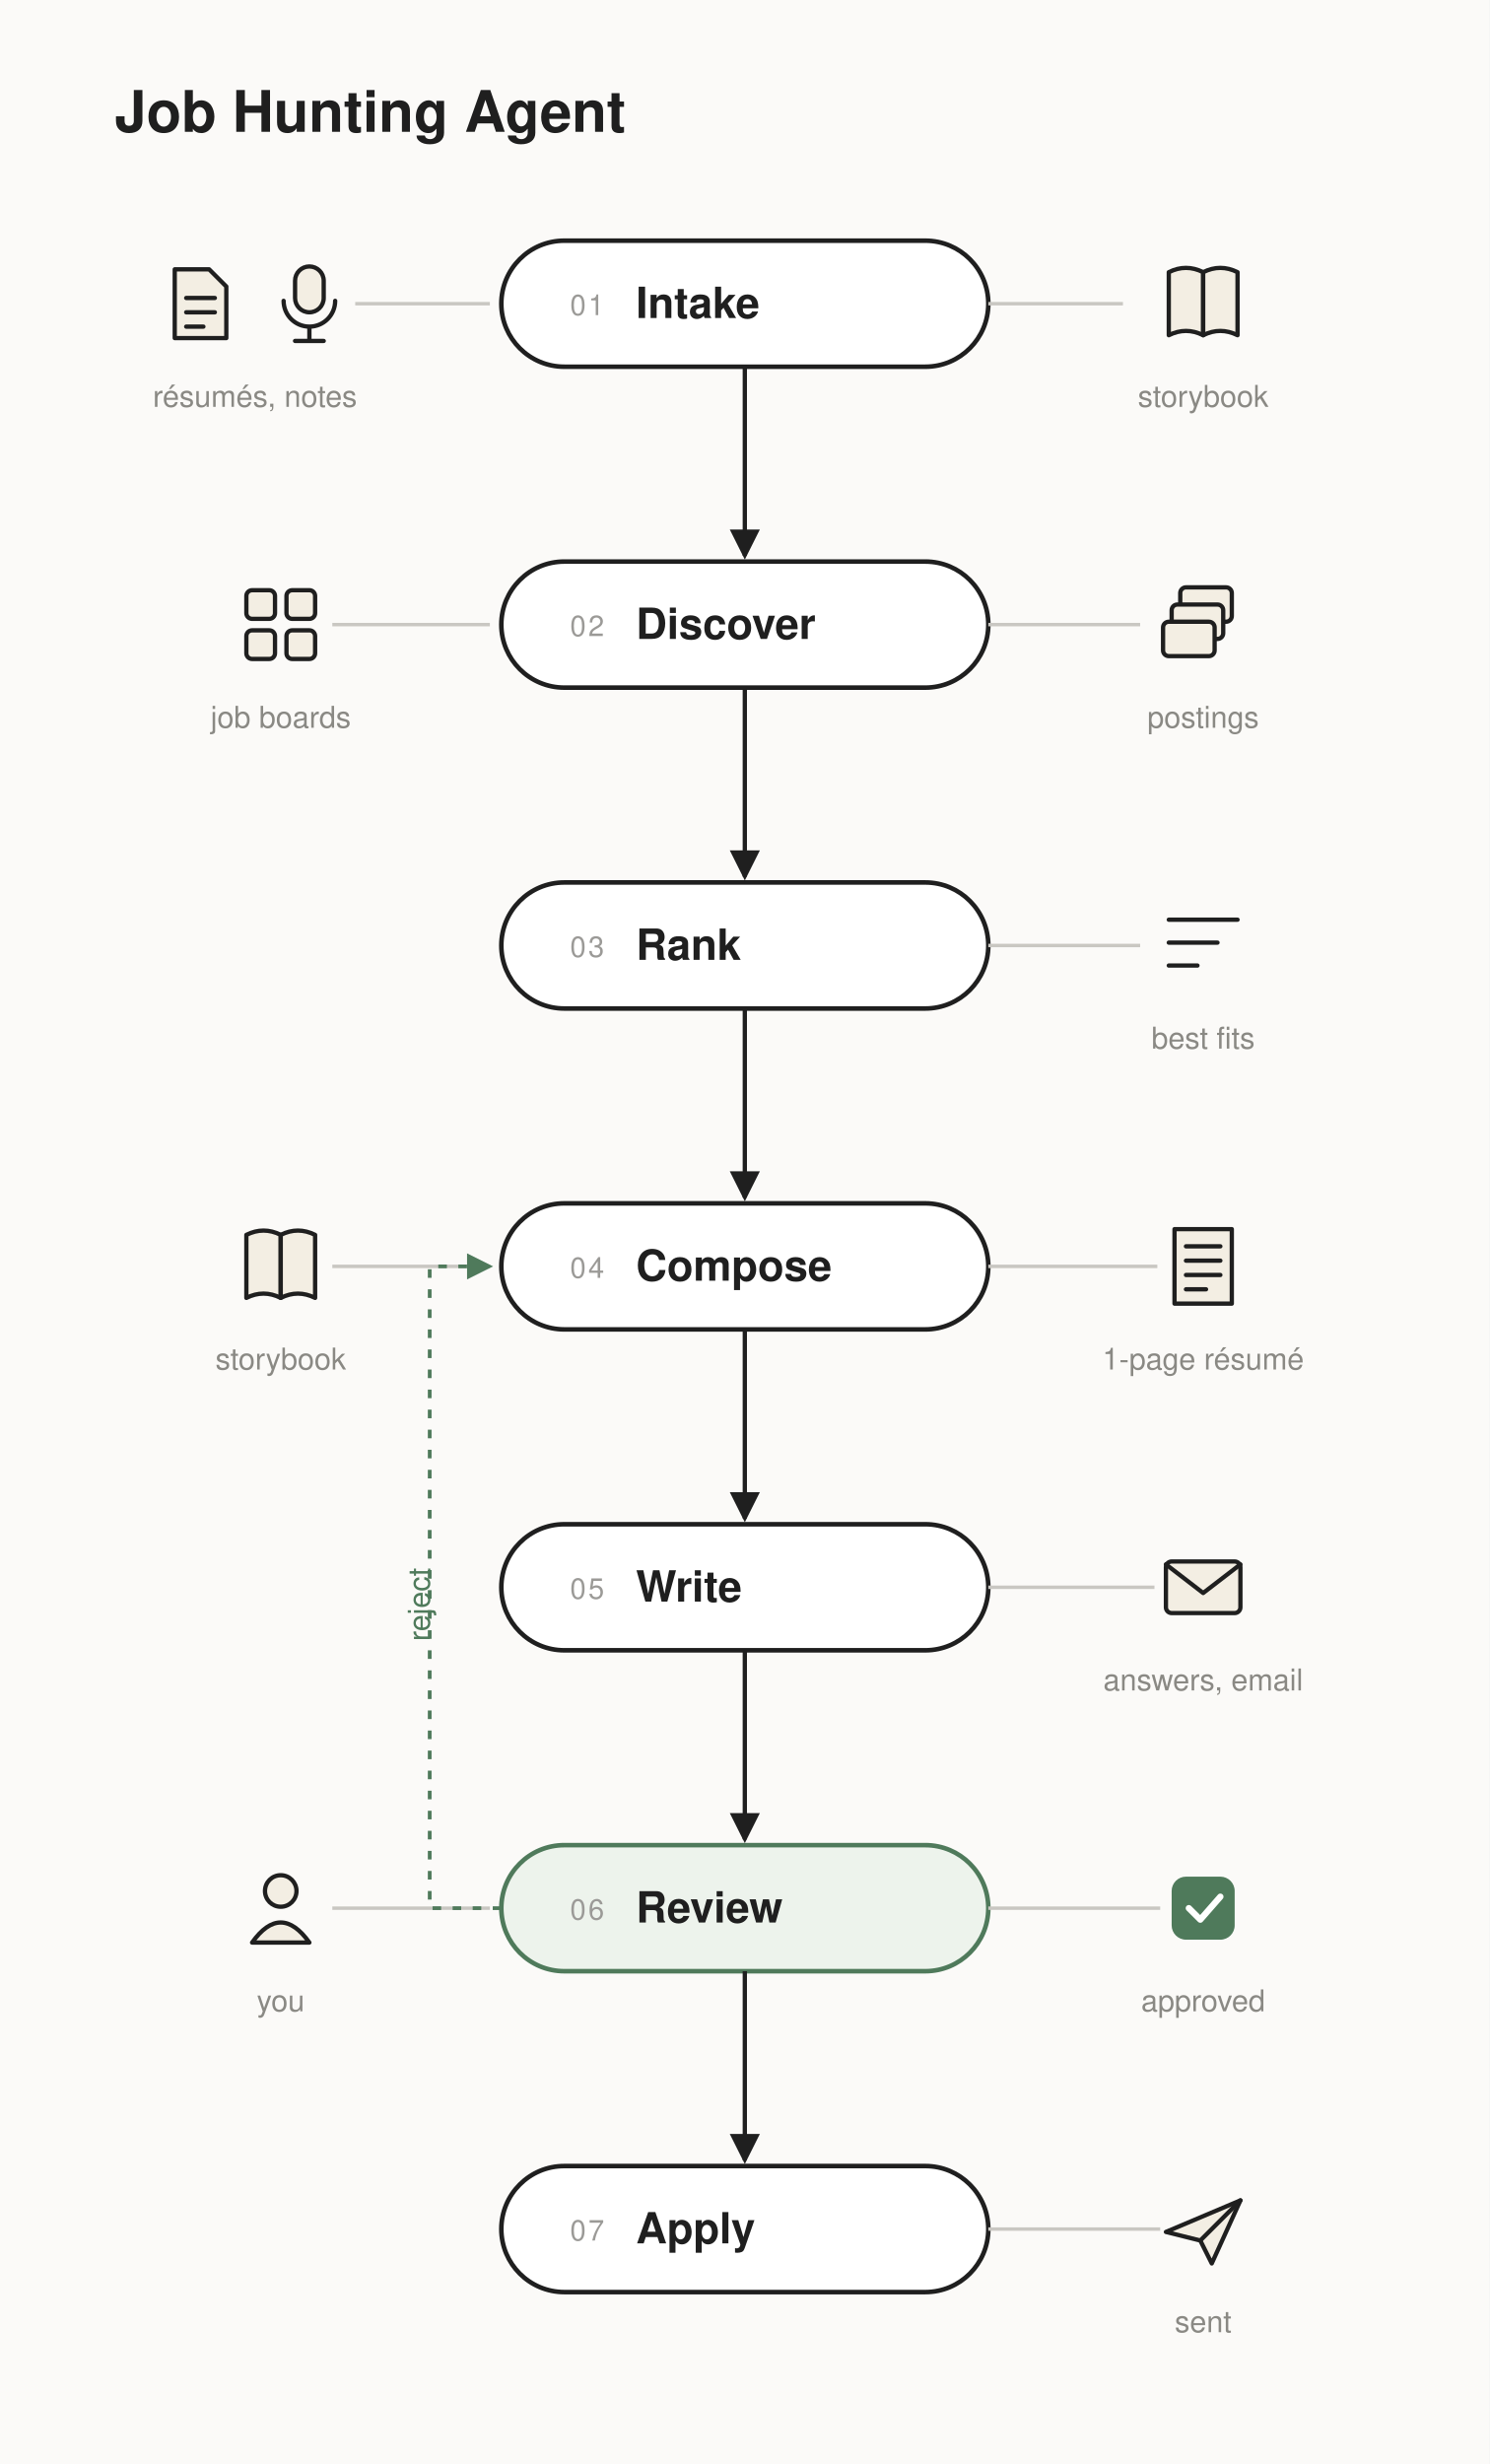
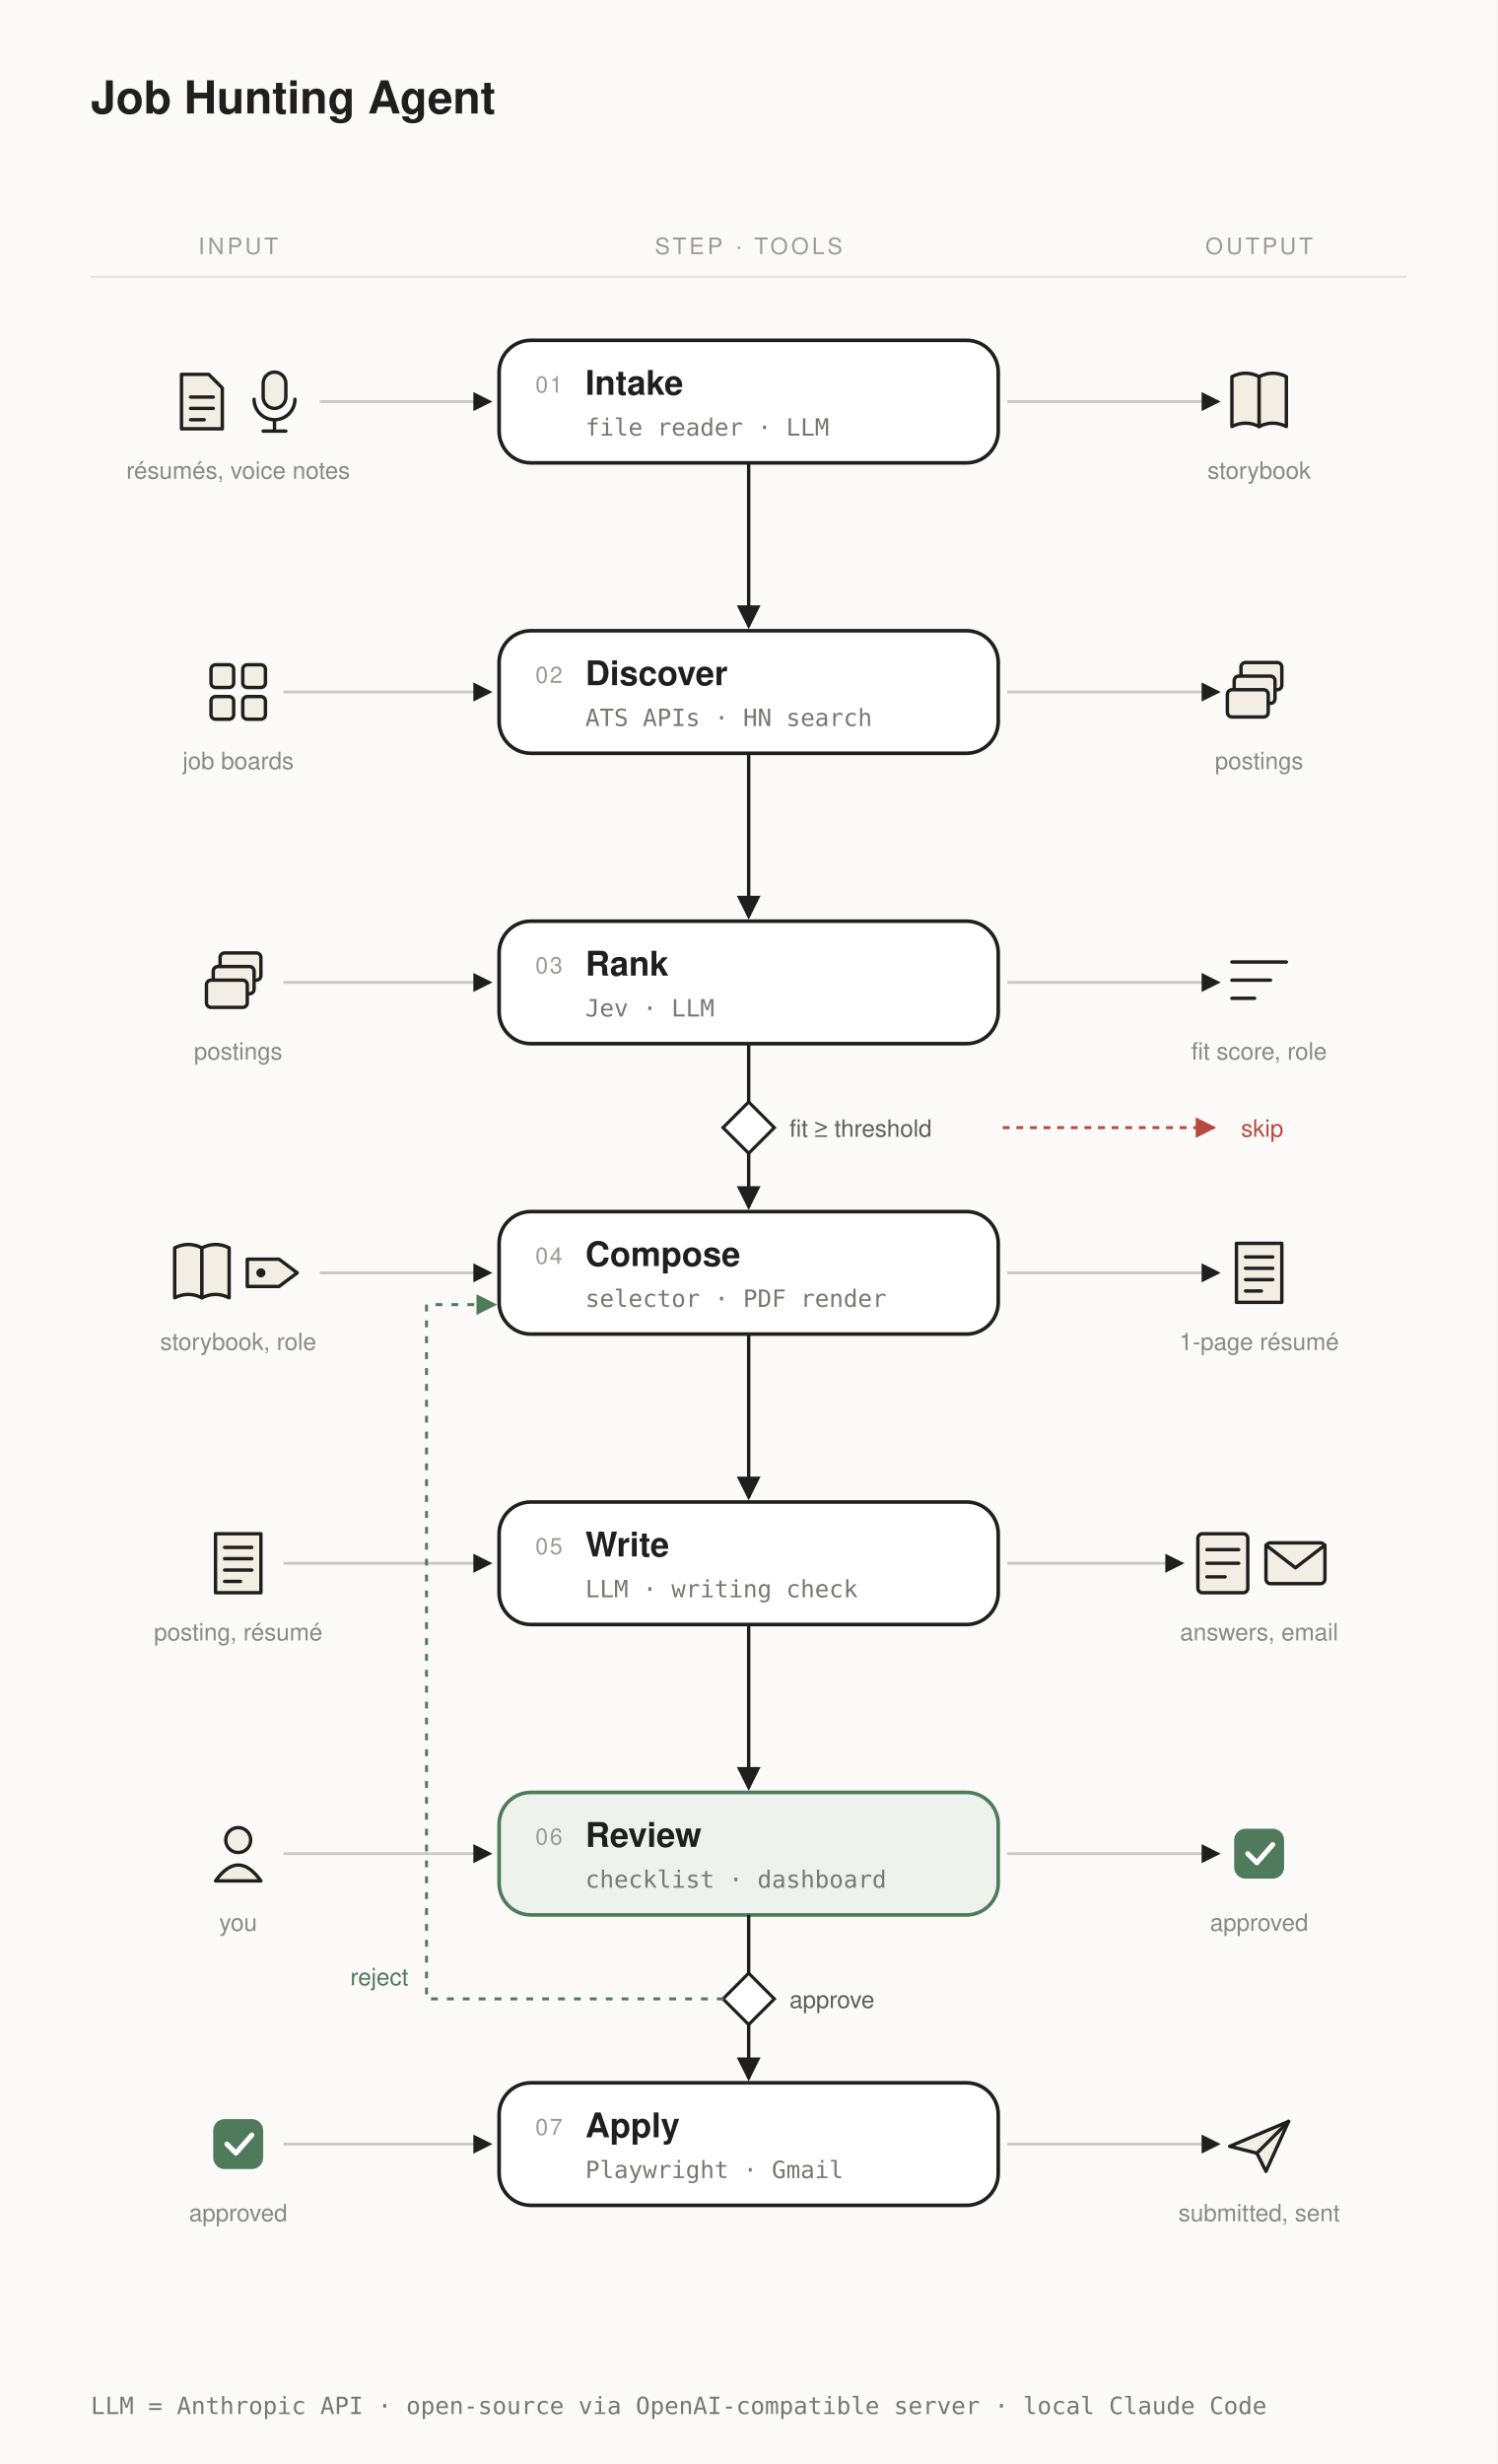
- <svg xmlns="http://www.w3.org/2000/svg" viewBox="0 0 520 860" font-family="ui-sans-serif, -apple-system, 'Segoe UI', Helvetica, Arial, sans-serif">
+ <svg xmlns="http://www.w3.org/2000/svg" viewBox="0 0 660 1086" font-family="ui-sans-serif, -apple-system, 'Segoe UI', Helvetica, Arial, sans-serif">
  <style>
-     .node { fill:#FFFFFF; stroke:#1F1F1F; stroke-width:1.6; }
-     .gate { fill:#EDF3EC; stroke:#4F7A5B; stroke-width:1.6; }
-     .num { font-size:10px; fill:#9B9A97; letter-spacing:.08em; }
-     .name { font-size:15px; font-weight:600; fill:#1F1F1F; }
-     .lab { font-size:10.5px; fill:#8A8984; text-anchor:middle; }
-     .ic { fill:none; stroke:#1F1F1F; stroke-width:1.5; stroke-linejoin:round; stroke-linecap:round; }
-     .icf { fill:#F3EEE3; stroke:#1F1F1F; stroke-width:1.5; stroke-linejoin:round; }
-     .flow { stroke:#1F1F1F; stroke-width:1.5; fill:none; }
-     .tie { stroke:#C9C7C2; stroke-width:1.2; fill:none; }
-     .loop { stroke:#4F7A5B; stroke-width:1.3; fill:none; stroke-dasharray:3 4; }
-   </style>
+   .node{fill:#fff;stroke:#1F1F1F;stroke-width:1.6}.gate{fill:#EDF3EC;stroke:#4F7A5B;stroke-width:1.6}
+   .num{font-size:10px;fill:#9B9A97;letter-spacing:.08em}.name{font-size:15px;font-weight:600;fill:#1F1F1F}
+   .tool{font-size:10.5px;fill:#787774;font-family:ui-monospace,Menlo,monospace}
+   .lab{font-size:10.5px;fill:#8A8984;text-anchor:middle}.hd{font-size:10px;fill:#9B9A97;letter-spacing:.14em;text-anchor:middle}
+   .ic{fill:none;stroke:#1F1F1F;stroke-width:1.5;stroke-linejoin:round;stroke-linecap:round}.icf{fill:#F3EEE3;stroke:#1F1F1F;stroke-width:1.5;stroke-linejoin:round}
+   .flow{stroke:#1F1F1F;stroke-width:1.5;fill:none}.tie{stroke:#C9C7C2;stroke-width:1.2;fill:none}
+   .route{fill:#fff;stroke:#1F1F1F;stroke-width:1.4}.rl{font-size:10.5px;fill:#5F5E5B}
+   .no{stroke:#B54A3F;stroke-width:1.3;fill:none;stroke-dasharray:3 3}.loop{stroke:#4F7A5B;stroke-width:1.3;fill:none;stroke-dasharray:3 4}
+ </style>
  <defs>
    <marker id="ar" viewBox="0 0 8 8" refX="7" refY="4" markerWidth="7" markerHeight="7" orient="auto">
      <path d="M0 0 L8 4 L0 8 z" fill="#1F1F1F" />
    </marker>
    <marker id="arg" viewBox="0 0 8 8" refX="7" refY="4" markerWidth="7" markerHeight="7" orient="auto">
      <path d="M0 0 L8 4 L0 8 z" fill="#4F7A5B" />
+     </marker>
+     <marker id="arr" viewBox="0 0 8 8" refX="7" refY="4" markerWidth="7" markerHeight="7" orient="auto">
+       <path d="M0 0 L8 4 L0 8 z" fill="#B54A3F" />
    </marker>
    <g id="doc">
      <path class="icf" d="M-9 -12 h12 l6 6 v18 h-18 z" />
      <path class="ic" d="M-5 -2 h10 M-5 3 h10 M-5 8 h6" />
    </g>
    <g id="mic">
      <rect class="icf" x="-5" y="-13" width="10" height="16" rx="5" />
      <path class="ic" d="M-9 -1 a9 9 0 0 0 18 0 M0 8 v5 M-5 13 h10" />
    </g>
    <g id="book">
      <path class="icf" d="M-12 -11 q6 -3 12 0 v22 q-6 -3 -12 0 z" />
      <path class="icf" d="M12 -11 q-6 -3 -12 0 v22 q6 -3 12 0 z" />
    </g>
    <g id="grid">
      <rect class="icf" x="-12" y="-12" width="10" height="10" rx="2" />
      <rect class="icf" x="2" y="-12" width="10" height="10" rx="2" />
      <rect class="icf" x="-12" y="2" width="10" height="10" rx="2" />
      <rect class="icf" x="2" y="2" width="10" height="10" rx="2" />
    </g>
    <g id="cards">
      <rect class="icf" x="-8" y="-13" width="18" height="12" rx="2" />
      <rect class="icf" x="-11" y="-7" width="18" height="12" rx="2" />
      <rect class="icf" x="-14" y="-1" width="18" height="12" rx="2" />
    </g>
    <g id="bars">
      <path class="ic" d="M-12 -9 h24 M-12 -1 h17 M-12 7 h10" />
    </g>
    <g id="page">
      <path class="icf" d="M-10 -13 h20 v26 h-20 z" />
      <path class="ic" d="M-6 -7 h12 M-6 -2 h12 M-6 3 h12 M-6 8 h7" />
    </g>
    <g id="mail">
      <rect class="icf" x="-13" y="-9" width="26" height="18" rx="2" />
      <path class="ic" d="M-13 -8 l13 10 l13 -10" />
    </g>
+     <g id="form">
+       <rect class="icf" x="-11" y="-13" width="22" height="26" rx="2" />
+       <path class="ic" d="M-7 -6 h14 M-7 0 h14 M-7 6 h8" />
+     </g>
    <g id="check">
      <rect x="-11" y="-11" width="22" height="22" rx="5" fill="#4F7A5B" />
      <path d="M-5 0 l4 4 l7 -8" fill="none" stroke="#fff" stroke-width="2.2" stroke-linecap="round" stroke-linejoin="round" />
    </g>
    <g id="plane">
      <path class="icf" d="M-13 1 L13 -10 L3 12 L-1 4 Z" />
      <path class="ic" d="M-1 4 L13 -10" />
    </g>
    <g id="person">
      <circle class="icf" cx="0" cy="-6" r="5.5" />
      <path class="icf" d="M-10 12 q10 -14 20 0 z" />
    </g>
+     <g id="tag">
+       <path class="icf" d="M-12 -6 h14 l8 6 l-8 6 h-14 z" />
+       <circle cx="-6" cy="0" r="2" fill="#1F1F1F" />
+     </g>
  </defs>
-   <rect width="520" height="860" fill="#FBFAF8" />
-   <text x="40" y="46" font-size="20" font-weight="700" fill="#1F1F1F">Job Hunting Agent</text>
-   <g transform="translate(0,84)">
-     <use href="#doc" x="70" y="22" />
-     <use href="#mic" x="108" y="22" />
-     <text class="lab" x="89" y="58">résumés, notes</text>
-     <path class="tie" d="M124 22 H171" />
-     <rect class="node" x="175" y="0" width="170" height="44" rx="22" />
-     <text class="num" x="199" y="26">01</text>
-     <text class="name" x="222" y="27">Intake</text>
-     <path class="tie" d="M345 22 H392" />
-     <use href="#book" x="420" y="22" />
-     <text class="lab" x="420" y="58">storybook</text>
-   </g>
-   <path class="flow" d="M260 128 V194" marker-end="url(#ar)" />
-   <g transform="translate(0,196)">
-     <use href="#grid" x="98" y="22" />
-     <text class="lab" x="98" y="58">job boards</text>
-     <path class="tie" d="M116 22 H171" />
-     <rect class="node" x="175" y="0" width="170" height="44" rx="22" />
-     <text class="num" x="199" y="26">02</text>
-     <text class="name" x="222" y="27">Discover</text>
-     <path class="tie" d="M345 22 H398" />
-     <use href="#cards" x="420" y="22" />
-     <text class="lab" x="420" y="58">postings</text>
-   </g>
-   <path class="flow" d="M260 240 V306" marker-end="url(#ar)" />
-   <g transform="translate(0,308)">
-     <rect class="node" x="175" y="0" width="170" height="44" rx="22" />
-     <text class="num" x="199" y="26">03</text>
-     <text class="name" x="222" y="27">Rank</text>
-     <path class="tie" d="M345 22 H398" />
-     <use href="#bars" x="420" y="22" />
-     <text class="lab" x="420" y="58">best fits</text>
-   </g>
-   <path class="flow" d="M260 352 V418" marker-end="url(#ar)" />
-   <g transform="translate(0,420)">
-     <use href="#book" x="98" y="22" />
-     <text class="lab" x="98" y="58">storybook</text>
-     <path class="tie" d="M116 22 H171" />
-     <rect class="node" x="175" y="0" width="170" height="44" rx="22" />
-     <text class="num" x="199" y="26">04</text>
-     <text class="name" x="222" y="27">Compose</text>
-     <path class="tie" d="M345 22 H404" />
-     <use href="#page" x="420" y="22" />
-     <text class="lab" x="420" y="58">1-page résumé</text>
-   </g>
-   <path class="flow" d="M260 464 V530" marker-end="url(#ar)" />
-   <g transform="translate(0,532)">
-     <rect class="node" x="175" y="0" width="170" height="44" rx="22" />
-     <text class="num" x="199" y="26">05</text>
-     <text class="name" x="222" y="27">Write</text>
-     <path class="tie" d="M345 22 H403" />
-     <use href="#mail" x="420" y="22" />
-     <text class="lab" x="420" y="58">answers, email</text>
-   </g>
-   <path class="flow" d="M260 576 V642" marker-end="url(#ar)" />
-   <g transform="translate(0,644)">
-     <use href="#person" x="98" y="22" />
-     <text class="lab" x="98" y="58">you</text>
-     <path class="tie" d="M116 22 H171" />
-     <rect class="gate" x="175" y="0" width="170" height="44" rx="22" />
-     <text class="num" x="199" y="26">06</text>
-     <text class="name" x="222" y="27">Review</text>
-     <path class="tie" d="M345 22 H405" />
-     <use href="#check" x="420" y="22" />
-     <text class="lab" x="420" y="58">approved</text>
-   </g>
-   <path class="loop" d="M175 666 H150 V442 H171" marker-end="url(#arg)" />
-   <text class="lab" x="150" y="560" transform="rotate(-90 150 560)" style="fill:#4F7A5B">reject</text>
-   <path class="flow" d="M260 688 V754" marker-end="url(#ar)" />
-   <g transform="translate(0,756)">
-     <rect class="node" x="175" y="0" width="170" height="44" rx="22" />
-     <text class="num" x="199" y="26">07</text>
-     <text class="name" x="222" y="27">Apply</text>
-     <path class="tie" d="M345 22 H405" />
-     <use href="#plane" x="420" y="22" />
-     <text class="lab" x="420" y="58">sent</text>
-   </g>
+   <rect width="660" height="1086" fill="#FBFAF8" />
+   <text x="40" y="50" font-size="20" font-weight="700" fill="#1F1F1F">Job Hunting Agent</text>
+   <text class="hd" x="105" y="112">INPUT</text>
+   <text class="hd" x="330" y="112">STEP · TOOLS</text>
+   <text class="hd" x="555" y="112">OUTPUT</text>
+   <path stroke="#E6E4DF" stroke-width="1" d="M40 122 H620" />
+   <use href="#doc" x="89" y="177" />
+   <use href="#mic" x="121" y="177" />
+   <text class="lab" x="105" y="211">résumés, voice notes</text>
+   <path class="tie" d="M141 177 H216" marker-end="url(#ar)" style="stroke:#C9C7C2" />
+   <rect class="node" x="220" y="150" width="220" height="54" rx="14" />
+   <text class="num" x="236" y="173">01</text>
+   <text class="name" x="258" y="174">Intake</text>
+   <text class="tool" x="258" y="192">file reader · LLM</text>
+   <path class="tie" d="M444 177 H537" marker-end="url(#ar)" style="stroke:#C9C7C2" />
+   <use href="#book" x="555" y="177" />
+   <text class="lab" x="555" y="211">storybook</text>
+   <path class="flow" d="M330 204 V276" marker-end="url(#ar)" />
+   <use href="#grid" x="105" y="305" />
+   <text class="lab" x="105" y="339">job boards</text>
+   <path class="tie" d="M125 305 H216" marker-end="url(#ar)" style="stroke:#C9C7C2" />
+   <rect class="node" x="220" y="278" width="220" height="54" rx="14" />
+   <text class="num" x="236" y="301">02</text>
+   <text class="name" x="258" y="302">Discover</text>
+   <text class="tool" x="258" y="320">ATS APIs · HN search</text>
+   <path class="tie" d="M444 305 H537" marker-end="url(#ar)" style="stroke:#C9C7C2" />
+   <use href="#cards" x="555" y="305" />
+   <text class="lab" x="555" y="339">postings</text>
+   <path class="flow" d="M330 332 V404" marker-end="url(#ar)" />
+   <use href="#cards" x="105" y="433" />
+   <text class="lab" x="105" y="467">postings</text>
+   <path class="tie" d="M125 433 H216" marker-end="url(#ar)" style="stroke:#C9C7C2" />
+   <rect class="node" x="220" y="406" width="220" height="54" rx="14" />
+   <text class="num" x="236" y="429">03</text>
+   <text class="name" x="258" y="430">Rank</text>
+   <text class="tool" x="258" y="448">Jev · LLM</text>
+   <path class="tie" d="M444 433 H537" marker-end="url(#ar)" style="stroke:#C9C7C2" />
+   <use href="#bars" x="555" y="433" />
+   <text class="lab" x="555" y="467">fit score, role</text>
+   <path class="flow" d="M330 460 V486" />
+   <rect class="route" x="322" y="489" width="16" height="16" transform="rotate(45 330 497)" />
+   <path class="flow" d="M330 508 V532" marker-end="url(#ar)" />
+   <text class="rl" x="348" y="501">fit ≥ threshold</text>
+   <path class="no" d="M442 497 H535" marker-end="url(#arr)" />
+   <text class="rl" x="547" y="501" style="fill:#B54A3F">skip</text>
+   <use href="#book" x="89" y="561" />
+   <use href="#tag" x="121" y="561" />
+   <text class="lab" x="105" y="595">storybook, role</text>
+   <path class="tie" d="M141 561 H216" marker-end="url(#ar)" style="stroke:#C9C7C2" />
+   <rect class="node" x="220" y="534" width="220" height="54" rx="14" />
+   <text class="num" x="236" y="557">04</text>
+   <text class="name" x="258" y="558">Compose</text>
+   <text class="tool" x="258" y="576">selector · PDF render</text>
+   <path class="tie" d="M444 561 H537" marker-end="url(#ar)" style="stroke:#C9C7C2" />
+   <use href="#page" x="555" y="561" />
+   <text class="lab" x="555" y="595">1-page résumé</text>
+   <path class="flow" d="M330 588 V660" marker-end="url(#ar)" />
+   <use href="#page" x="105" y="689" />
+   <text class="lab" x="105" y="723">posting, résumé</text>
+   <path class="tie" d="M125 689 H216" marker-end="url(#ar)" style="stroke:#C9C7C2" />
+   <rect class="node" x="220" y="662" width="220" height="54" rx="14" />
+   <text class="num" x="236" y="685">05</text>
+   <text class="name" x="258" y="686">Write</text>
+   <text class="tool" x="258" y="704">LLM · writing check</text>
+   <path class="tie" d="M444 689 H521" marker-end="url(#ar)" style="stroke:#C9C7C2" />
+   <use href="#form" x="539" y="689" />
+   <use href="#mail" x="571" y="689" />
+   <text class="lab" x="555" y="723">answers, email</text>
+   <path class="flow" d="M330 716 V788" marker-end="url(#ar)" />
+   <use href="#person" x="105" y="817" />
+   <text class="lab" x="105" y="851">you</text>
+   <path class="tie" d="M125 817 H216" marker-end="url(#ar)" style="stroke:#C9C7C2" />
+   <rect class="gate" x="220" y="790" width="220" height="54" rx="14" />
+   <text class="num" x="236" y="813">06</text>
+   <text class="name" x="258" y="814">Review</text>
+   <text class="tool" x="258" y="832">checklist · dashboard</text>
+   <path class="tie" d="M444 817 H537" marker-end="url(#ar)" style="stroke:#C9C7C2" />
+   <use href="#check" x="555" y="817" />
+   <text class="lab" x="555" y="851">approved</text>
+   <path class="flow" d="M330 844 V870" />
+   <rect class="route" x="322" y="873" width="16" height="16" transform="rotate(45 330 881)" />
+   <path class="flow" d="M330 892 V916" marker-end="url(#ar)" />
+   <text class="rl" x="348" y="885">approve</text>
+   <path class="loop" d="M319 881 H188 V575 H218" marker-end="url(#arg)" />
+   <text class="rl" x="180" y="875" style="fill:#4F7A5B;text-anchor:end">reject</text>
+   <use href="#check" x="105" y="945" />
+   <text class="lab" x="105" y="979">approved</text>
+   <path class="tie" d="M125 945 H216" marker-end="url(#ar)" style="stroke:#C9C7C2" />
+   <rect class="node" x="220" y="918" width="220" height="54" rx="14" />
+   <text class="num" x="236" y="941">07</text>
+   <text class="name" x="258" y="942">Apply</text>
+   <text class="tool" x="258" y="960">Playwright · Gmail</text>
+   <path class="tie" d="M444 945 H537" marker-end="url(#ar)" style="stroke:#C9C7C2" />
+   <use href="#plane" x="555" y="945" />
+   <text class="lab" x="555" y="979">submitted, sent</text>
+   <text class="tool" x="40" y="1064">LLM = Anthropic API · open-source via OpenAI-compatible server · local Claude Code</text>
</svg>
